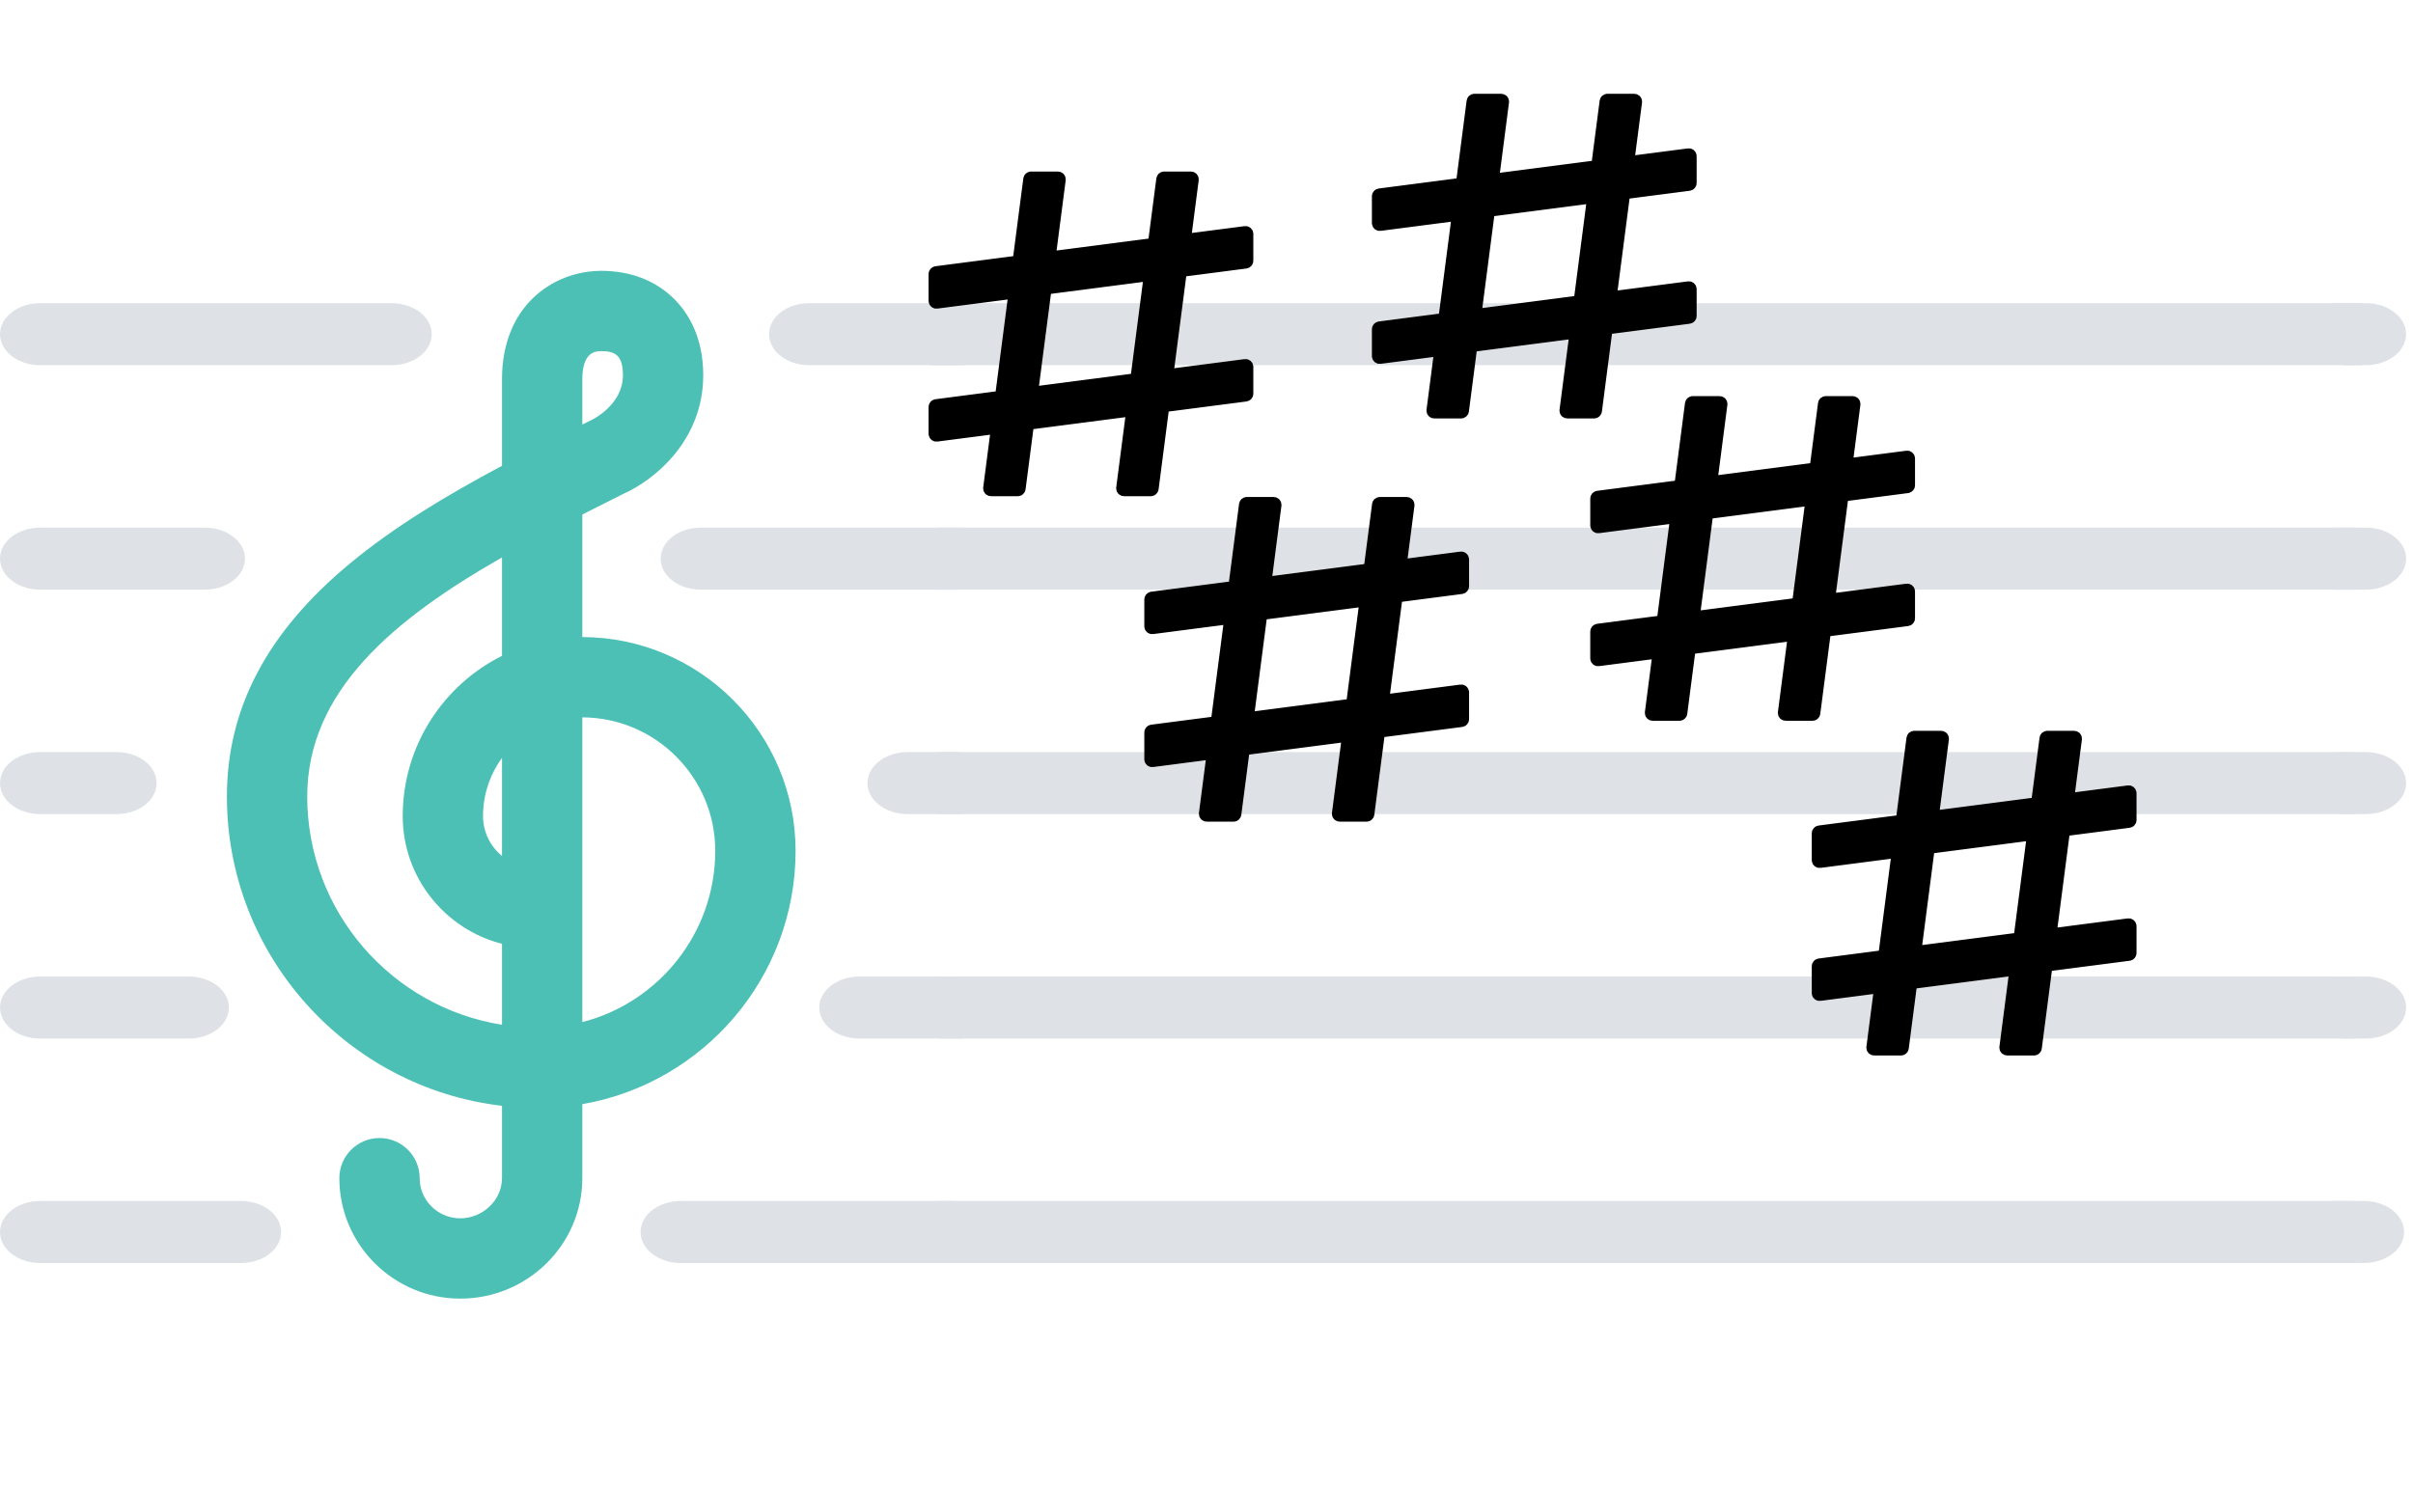
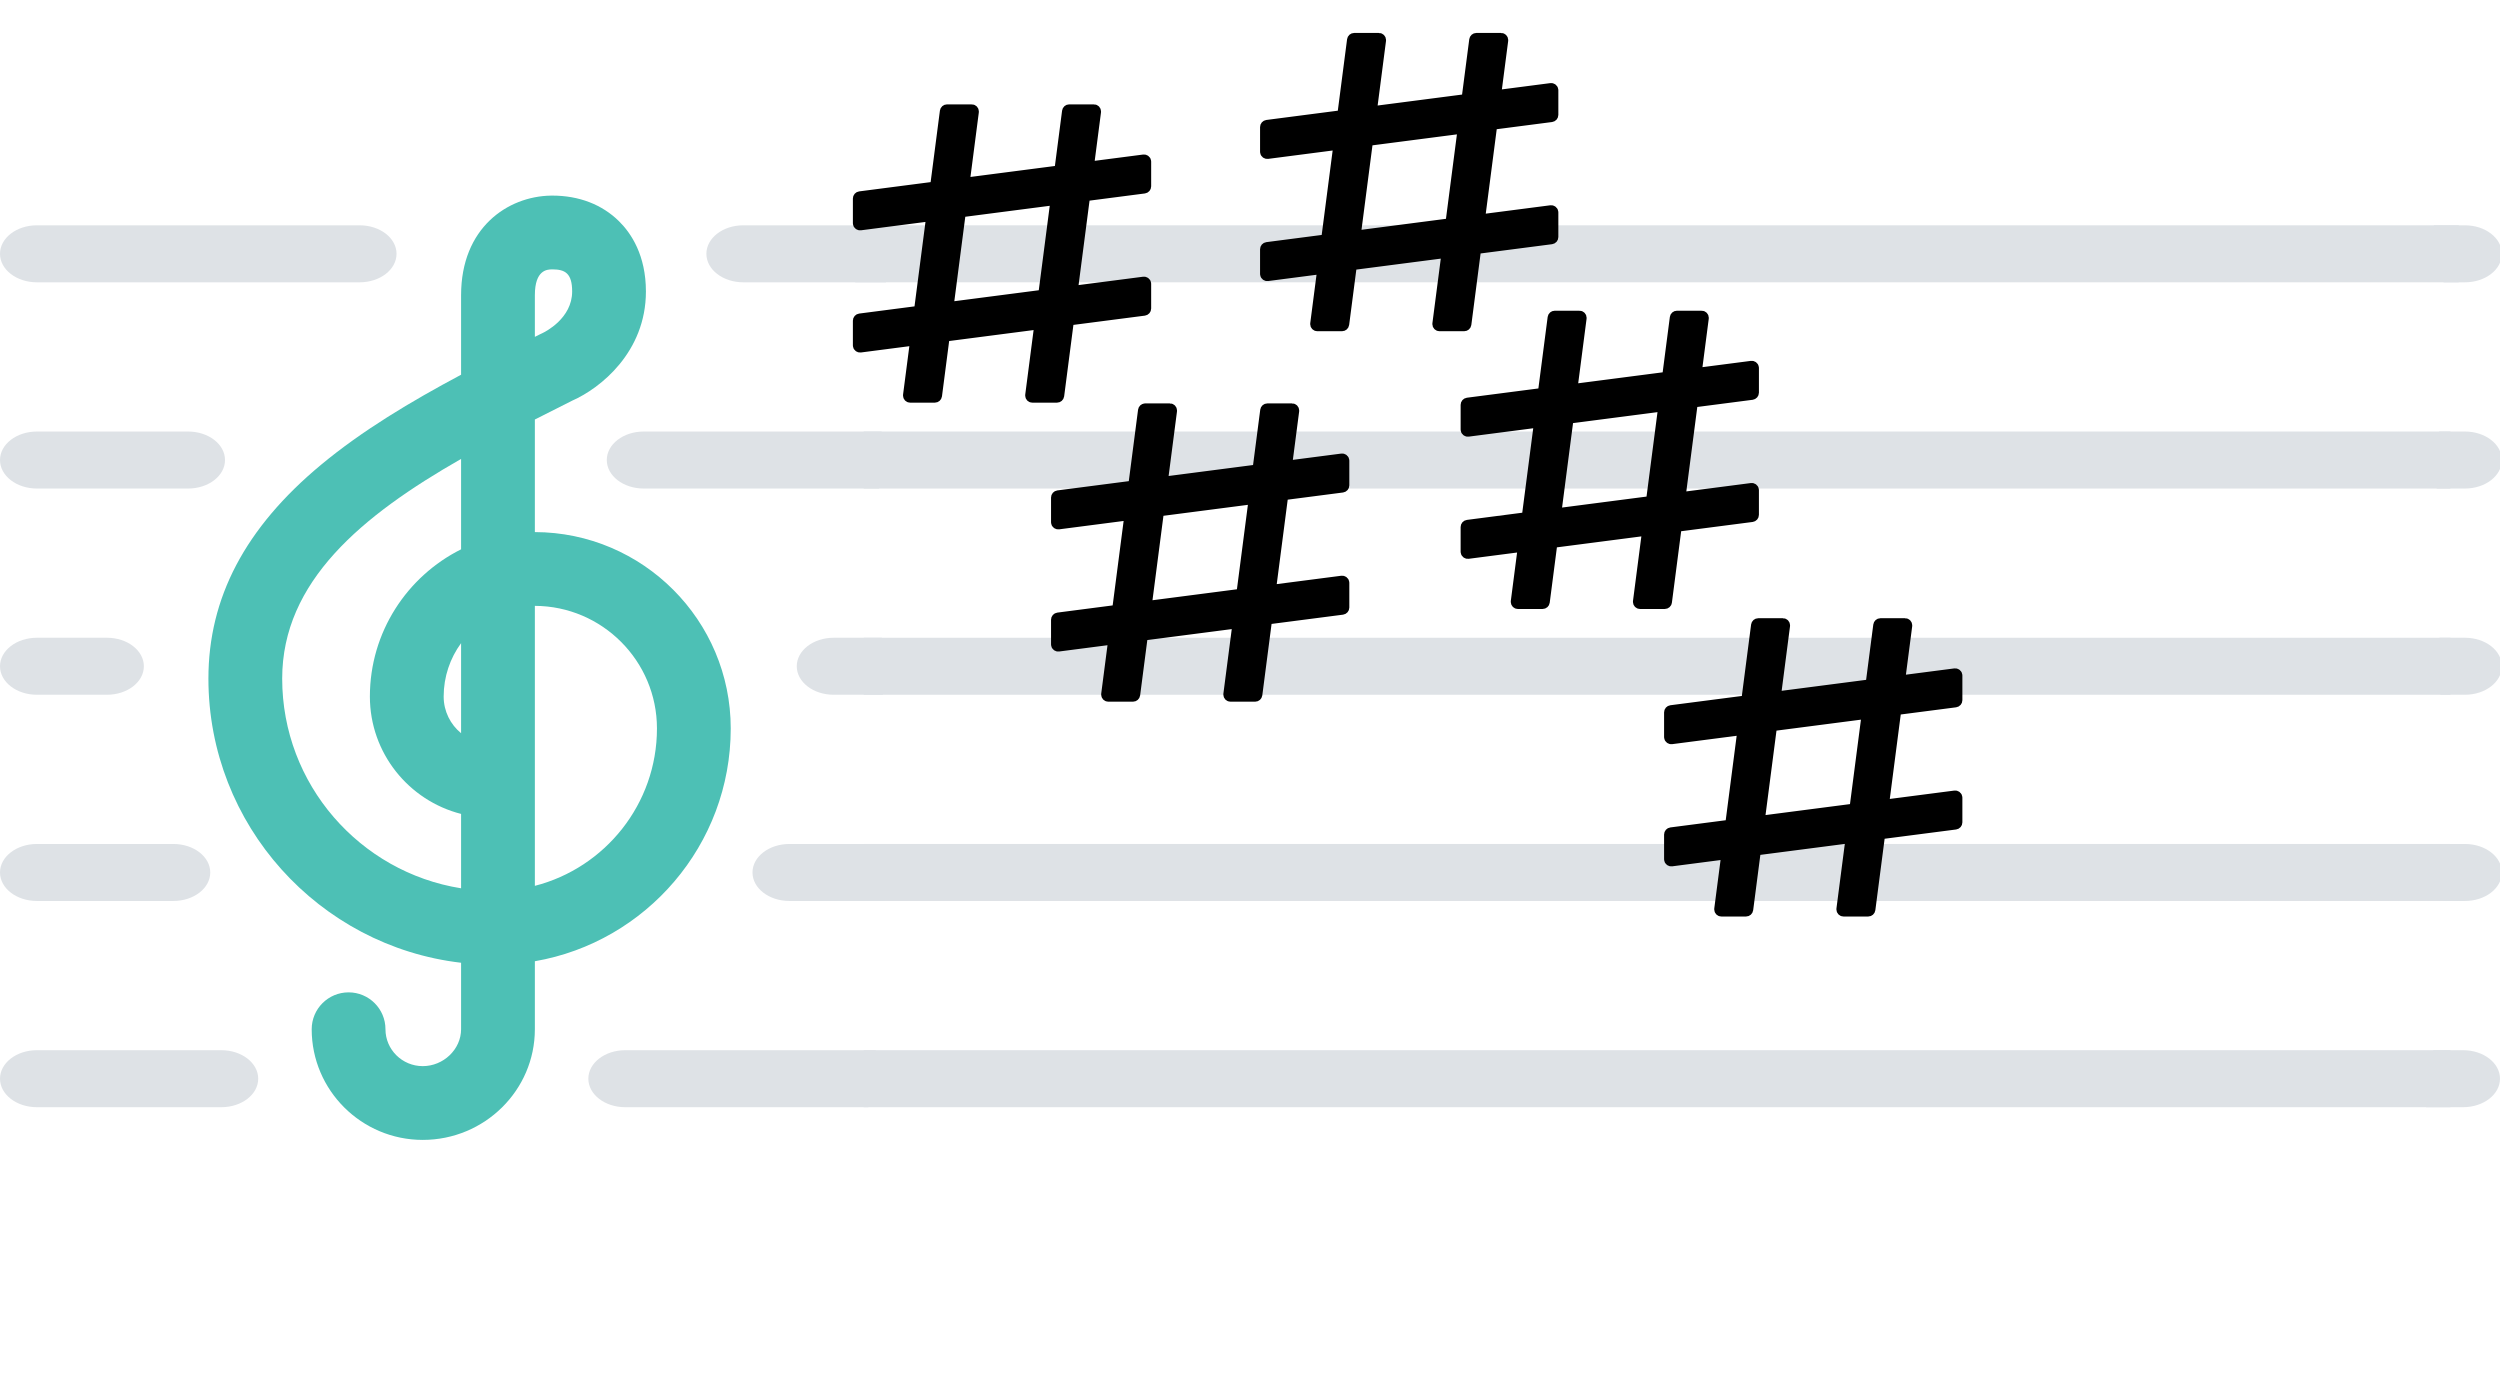
- <svg xmlns="http://www.w3.org/2000/svg" version="1.1" id="Capa_1" x="0px" y="0px" width="1397.14px" height="875.445px" viewBox="-20 -33.555 1397.14 875.445" enable-background="new -20 -33.555 1397.14 875.445" xml:space="preserve">
+ <svg xmlns="http://www.w3.org/2000/svg" version="1.1" id="Capa_1" x="0px" y="0px" width="1575.975px" height="875.445px" viewBox="-20 0 1575.975 875.445" enable-background="new -20 0 1575.975 875.445" xml:space="preserve">
  <g id="STAFF_2_">
    <g>
      <g>
        <g>
          <g>
-             <path fill="#DEE2E6" d="M1348.723,662.031h-18.794c-0.887,4.707-1.859,9.436-2.931,14.192       c-1.431,7.368-1.72,14.561-1.635,21.745h23.358c12.844,0,23.253-8.045,23.253-17.969S1361.566,662.031,1348.723,662.031z" />
-             <rect x="523.509" y="662.031" fill="#DEE2E6" width="819.58" height="35.938" />
-             <path fill="#DEE2E6" d="M529.14,676.224c1.07-4.757,2.044-9.485,2.931-14.192h-157.93c-12.843,0-23.254,8.045-23.254,17.969       s10.411,17.969,23.254,17.969h153.364C527.421,690.784,527.71,683.592,529.14,676.224z" />
-             <path fill="#DEE2E6" d="M119.519,662.031H3.253C-9.59,662.031-20,670.076-20,680s10.41,17.969,23.253,17.969h116.267       c12.843,0,23.253-8.045,23.253-17.969S132.362,662.031,119.519,662.031z" />
+             <path fill="#DEE2E6" d="M1532.723,662.031h-18.794c-0.887,4.707-1.859,9.436-2.931,14.191       c-1.432,7.368-1.721,14.562-1.636,21.745h23.358c12.844,0,23.253-8.045,23.253-17.969S1545.566,662.031,1532.723,662.031z" />
+             <rect x="524.473" y="662.031" fill="#DEE2E6" width="1000.28" height="35.938" />
+             <path fill="#DEE2E6" d="M529.14,676.224c1.07-4.757,2.044-9.484,2.931-14.191h-157.93c-12.843,0-23.254,8.045-23.254,17.969       s10.411,17.969,23.254,17.969h153.364C527.422,690.784,527.711,683.592,529.14,676.224z" />
+             <path fill="#DEE2E6" d="M119.519,662.031H3.253C-9.59,662.031-20,670.076-20,680s10.41,17.969,23.253,17.969H119.52       c12.843,0,23.253-8.045,23.253-17.969S132.362,662.031,119.519,662.031z" />
          </g>
          <g>
-             <path fill="#DEE2E6" d="M1349.885,532.031h-17.646c0.278,5.297,0.824,10.592,1.76,15.889       c0.771,6.706,1.275,13.383,1.542,20.049h14.345c12.843,0,23.253-8.044,23.253-17.969       C1373.139,540.076,1362.727,532.031,1349.885,532.031z" />
-             <rect x="523.509" y="532.031" fill="#DEE2E6" width="819.58" height="35.938" />
+             <path fill="#DEE2E6" d="M1533.885,532.031h-17.646c0.278,5.297,0.824,10.592,1.76,15.889       c0.771,6.706,1.275,13.383,1.543,20.049h14.345c12.843,0,23.253-8.044,23.253-17.969       C1557.139,540.076,1546.727,532.031,1533.885,532.031z" />
+             <rect x="524.473" y="532.031" fill="#DEE2E6" width="1000.28" height="35.938" />
            <path fill="#DEE2E6" d="M3.253,567.969h86.036c12.843,0,23.254-8.044,23.254-17.969c0-9.924-10.411-17.969-23.254-17.969H3.253       C-9.59,532.031-20,540.076-20,550C-20,559.925-9.59,567.969,3.253,567.969z" />
-             <path fill="#DEE2E6" d="M534.381,532.031h-56.765c-12.843,0-23.253,8.045-23.253,17.969c0,9.925,10.41,17.969,23.253,17.969       h60.065c-0.267-6.666-0.771-13.344-1.542-20.049C535.205,542.623,534.659,537.327,534.381,532.031z" />
+             <path fill="#DEE2E6" d="M534.382,532.031h-56.766c-12.843,0-23.253,8.045-23.253,17.969c0,9.925,10.41,17.969,23.253,17.969       h60.065c-0.268-6.666-0.771-13.344-1.542-20.049C535.205,542.623,534.659,537.327,534.382,532.031z" />
          </g>
          <g>
-             <path fill="#DEE2E6" d="M1349.885,402.031h-16.057c0.396,11.979,0.68,23.958,0.607,35.938h15.448       c12.843,0,23.253-8.045,23.253-17.969C1373.137,410.075,1362.727,402.031,1349.885,402.031z" />
-             <rect x="523.509" y="402.031" fill="#DEE2E6" width="819.58" height="35.937" />
-             <path fill="#DEE2E6" d="M3.253,437.969h44.182c12.843,0,23.253-8.045,23.253-17.969c0-9.925-10.41-17.969-23.253-17.969H3.253       C-9.59,402.031-20,410.076-20,420S-9.59,437.969,3.253,437.969z" />
+             <path fill="#DEE2E6" d="M1533.885,402.031h-16.058c0.396,11.979,0.681,23.958,0.607,35.938h15.448       c12.843,0,23.253-8.045,23.253-17.969C1557.137,410.075,1546.727,402.031,1533.885,402.031z" />
+             <rect x="524.473" y="402.031" fill="#DEE2E6" width="1000.28" height="35.937" />
+             <path fill="#DEE2E6" d="M3.253,437.969h44.183c12.843,0,23.253-8.045,23.253-17.969c0-9.925-10.41-17.969-23.253-17.969H3.253       C-9.59,402.031-20,410.076-20,420S-9.59,437.969,3.253,437.969z" />
            <path fill="#DEE2E6" d="M535.97,402.031h-30.449c-12.843,0-23.253,8.044-23.253,17.969c0,9.924,10.41,17.969,23.253,17.969       h31.058C536.65,425.989,536.366,414.01,535.97,402.031z" />
          </g>
          <g>
-             <path fill="#DEE2E6" d="M1349.885,272.031h-16.244c-1.058,11.979-1.519,23.958-1.607,35.938h17.853       c12.843,0,23.253-8.045,23.253-17.969S1362.727,272.031,1349.885,272.031z" />
-             <rect x="523.509" y="272.031" fill="#DEE2E6" width="819.58" height="35.938" />
-             <path fill="#DEE2E6" d="M3.253,307.969h95.338c12.844,0,23.254-8.045,23.254-17.969s-10.41-17.969-23.254-17.969H3.253       C-9.59,272.031-20,280.076-20,289.999C-20,299.923-9.59,307.969,3.253,307.969z" />
-             <path fill="#DEE2E6" d="M385.767,272.031c-12.843,0-23.253,8.044-23.253,17.969s10.41,17.969,23.253,17.969h148.407       c0.09-11.979,0.551-23.958,1.607-35.938H385.767L385.767,272.031z" />
+             <path fill="#DEE2E6" d="M1533.885,272.031h-16.244c-1.059,11.979-1.52,23.958-1.607,35.938h17.854       c12.843,0,23.253-8.045,23.253-17.969S1546.727,272.031,1533.885,272.031z" />
+             <rect x="524.473" y="272.031" fill="#DEE2E6" width="1000.28" height="35.938" />
+             <path fill="#DEE2E6" d="M3.253,307.969h95.338c12.845,0,23.255-8.045,23.255-17.969s-10.41-17.969-23.255-17.969H3.253       C-9.59,272.031-20,280.076-20,289.999C-20,299.923-9.59,307.969,3.253,307.969z" />
+             <path fill="#DEE2E6" d="M385.767,272.031c-12.843,0-23.253,8.044-23.253,17.969s10.41,17.969,23.253,17.969h148.407       c0.09-11.979,0.551-23.958,1.606-35.938H385.767L385.767,272.031z" />
          </g>
          <g>
-             <path fill="#DEE2E6" d="M1349.885,142.031h-19.688c1.429,2.806,2.526,5.65,2.801,8.608c1.758,9.056,2.813,18.179,3.374,27.329       h13.513c12.843,0,23.253-8.044,23.253-17.968C1373.138,150.076,1362.727,142.031,1349.885,142.031z" />
-             <rect x="519.139" y="142.031" fill="#DEE2E6" width="828.188" height="35.937" />
-             <path fill="#DEE2E6" d="M532.34,142.031h-83.789c-12.844,0-23.253,8.044-23.253,17.968c0,9.923,10.409,17.969,23.253,17.969       h89.964c-0.562-9.149-1.616-18.272-3.374-27.329C534.866,147.681,533.768,144.837,532.34,142.031z" />
-             <path fill="#DEE2E6" d="M3.253,177.968h203.465c12.844,0,23.254-8.044,23.254-17.969s-10.41-17.968-23.254-17.968H3.253       C-9.59,142.031-20,150.075-20,160S-9.59,177.968,3.253,177.968z" />
+             <path fill="#DEE2E6" d="M1533.885,142.031h-19.688c1.429,2.806,2.526,5.65,2.802,8.608c1.758,9.056,2.813,18.179,3.373,27.329       h13.514c12.843,0,23.253-8.044,23.253-17.968S1546.727,142.031,1533.885,142.031z" />
+             <rect x="519.139" y="142.031" fill="#DEE2E6" width="1010.785" height="35.937" />
+             <path fill="#DEE2E6" d="M532.341,142.031h-83.789c-12.844,0-23.253,8.044-23.253,17.968c0,9.923,10.409,17.969,23.253,17.969       h89.964c-0.563-9.149-1.616-18.272-3.374-27.329C534.866,147.681,533.768,144.837,532.341,142.031z" />
+             <path fill="#DEE2E6" d="M3.253,177.968h203.465c12.845,0,23.255-8.044,23.255-17.969s-10.41-17.968-23.255-17.968H3.253       C-9.59,142.031-20,150.075-20,160S-9.59,177.968,3.253,177.968z" />
          </g>
        </g>
      </g>
    </g>
  </g>
-   <path id="CLEF_2_" fill="#4DC0B5" d="M440.645,459.21c0-68.152-55.359-123.619-123.475-123.789V264.45  c7.865-4.009,15.778-7.983,23.667-11.941c17.585-7.753,46.344-30.54,46.344-68.746c0-22.784-9.236-36.675-16.984-44.315  c-10.709-10.563-25.26-16.144-42.081-16.144c-0.272,0-0.545,0.005-0.878,0.012c-27.247,0.464-56.573,20.307-56.573,62.772v50.13  c-31.739,16.932-62.357,35.229-88.325,56.812c-47.748,39.69-70.959,83.773-70.959,134.761c0,92.321,69.726,168.662,159.284,179.12  v41.915c0,12.604-11.064,23.253-24.164,23.253c-12.961,0-23.505-10.432-23.505-23.253c0-12.843-10.41-23.254-23.253-23.254  s-23.254,10.411-23.254,23.254c0,38.465,31.407,69.759,70.012,69.759c38.967,0,70.671-31.294,70.671-69.759v-42.869  C387.202,593.846,440.645,532.649,440.645,459.21z M270.664,462.209c-6.699-5.477-10.984-13.8-10.984-23.105  c0-12.573,4.081-24.214,10.984-33.663V462.209z M270.664,346.289c-34.053,17.016-57.491,52.229-57.491,92.813  c0,35.592,24.483,65.567,57.491,73.984v46.885c-63.83-10.129-112.776-65.546-112.776-132.181  c0-61.271,50.313-102.81,112.776-138.491V346.289z M317.171,186.088c0-16.087,7.89-16.221,10.794-16.271l0.282-0.006  c7.873,0.024,12.43,2.348,12.43,13.952c0,16.983-17.041,25.446-18.865,26.301c-0.541,0.218-0.677,0.298-1.25,0.586  c-1.131,0.566-2.26,1.135-3.391,1.702V186.088z M317.171,558.427v-176.5c42.472,0.169,76.968,34.772,76.968,77.282  C394.138,506.9,361.372,547.082,317.171,558.427z" />
+   <path id="CLEF_2_" fill="#4DC0B5" d="M440.645,459.21c0-68.152-55.359-123.619-123.475-123.789V264.45  c7.864-4.009,15.777-7.983,23.667-11.941c17.585-7.753,46.344-30.54,46.344-68.746c0-22.784-9.236-36.675-16.984-44.315  c-10.709-10.563-25.26-16.144-42.081-16.144c-0.271,0-0.545,0.005-0.878,0.012c-27.247,0.464-56.573,20.307-56.573,62.772v50.13  c-31.739,16.932-62.356,35.229-88.325,56.813c-47.748,39.69-70.959,83.773-70.959,134.761c0,92.321,69.727,168.662,159.284,179.12  v41.915c0,12.604-11.063,23.253-24.164,23.253c-12.961,0-23.505-10.433-23.505-23.253c0-12.843-10.41-23.254-23.253-23.254  s-23.254,10.411-23.254,23.254c0,38.465,31.407,69.759,70.012,69.759c38.967,0,70.672-31.294,70.672-69.759v-42.869  C387.202,593.846,440.645,532.649,440.645,459.21z M270.664,462.209c-6.699-5.477-10.983-13.8-10.983-23.105  c0-12.572,4.081-24.214,10.983-33.662V462.209z M270.664,346.289c-34.053,17.016-57.491,52.229-57.491,92.813  c0,35.593,24.483,65.567,57.491,73.984v46.885c-63.83-10.129-112.775-65.546-112.775-132.181  c0-61.271,50.313-102.81,112.775-138.491V346.289z M317.172,186.088c0-16.087,7.89-16.221,10.794-16.271l0.281-0.006  c7.873,0.024,12.431,2.348,12.431,13.952c0,16.983-17.041,25.446-18.865,26.301c-0.541,0.218-0.677,0.298-1.25,0.586  c-1.131,0.566-2.26,1.135-3.391,1.702V186.088L317.172,186.088z M317.172,558.427v-176.5c42.472,0.169,76.968,34.772,76.968,77.282  C394.138,506.9,361.372,547.082,317.172,558.427z" />
  <g id="SHARPS">
-     <path stroke="#000000" stroke-width="7" stroke-linecap="round" stroke-linejoin="round" stroke-miterlimit="10" d="M701.3,118.476   c0.506-0.069,0.883-0.502,0.883-1.008v-15.563c0-0.615-0.538-1.083-1.142-1.006l-35.005,4.54l4.546-34.999   c0.078-0.609-0.395-1.148-1.009-1.148H654.01c-0.508,0-0.938,0.382-1.007,0.886l-4.882,37.587l-60.413,7.839l5.857-45.163   c0.082-0.609-0.395-1.148-1.008-1.148h-15.564c-0.509,0-0.941,0.382-1.01,0.886l-6.197,47.753l-47.751,6.195   c-0.505,0.068-0.884,0.497-0.884,1.008v15.562c0,0.616,0.541,1.089,1.147,1.01l45.165-5.859l-7.836,60.415l-37.592,4.881   c-0.505,0.067-0.884,0.497-0.884,1.008v15.563c0,0.613,0.541,1.088,1.147,1.006l34.999-4.542l-4.542,35.002   c-0.077,0.608,0.393,1.148,1.007,1.148h15.564c0.508,0,0.942-0.383,1.009-0.889l4.877-37.586l60.417-7.842l-5.858,45.169   c-0.081,0.608,0.394,1.148,1.008,1.148h15.563c0.509,0,0.945-0.383,1.012-0.889l6.19-47.753l47.756-6.191   c0.509-0.071,0.882-0.498,0.882-1.011v-15.564c0-0.608-0.537-1.088-1.141-1.009l-45.173,5.858l7.843-60.415L701.3,118.476z    M637.959,186.095l-60.422,7.845l7.843-60.42l60.418-7.842L637.959,186.095z" />
-     <path stroke="#000000" stroke-width="7" stroke-linecap="round" stroke-linejoin="round" stroke-miterlimit="10" d="   M826.216,306.984c0.5-0.069,0.882-0.498,0.882-1.008v-15.563c0-0.615-0.544-1.083-1.146-1.006l-35,4.54l4.546-34.998   c0.075-0.609-0.395-1.146-1.009-1.146h-15.563c-0.508,0-0.944,0.379-1.009,0.883l-4.881,37.587l-60.411,7.843l5.856-45.167   c0.082-0.609-0.395-1.147-1.012-1.147h-15.563c-0.506,0-0.938,0.38-1.007,0.884l-6.197,47.754l-47.752,6.194   c-0.503,0.068-0.883,0.497-0.883,1.008v15.562c0,0.617,0.541,1.089,1.148,1.012l45.164-5.862l-7.841,60.416l-37.589,4.885   c-0.503,0.063-0.883,0.493-0.883,1.005v15.562c0,0.617,0.541,1.089,1.148,1.007l34.996-4.543l-4.543,35.003   c-0.072,0.604,0.392,1.147,1.009,1.147h15.563c0.508,0,0.946-0.383,1.013-0.891l4.877-37.584l60.411-7.842l-5.856,45.17   c-0.082,0.604,0.396,1.147,1.012,1.147h15.563c0.508,0,0.938-0.383,1.004-0.891l6.198-47.752l47.755-6.191   c0.506-0.068,0.883-0.499,0.883-1.01v-15.563c0-0.612-0.545-1.087-1.146-1.008l-45.167,5.858l7.843-60.414L826.216,306.984z    M762.868,374.604l-60.415,7.844l7.844-60.42l60.417-7.839L762.868,374.604z" />
-     <path stroke="#000000" stroke-width="7" stroke-linecap="round" stroke-linejoin="round" stroke-miterlimit="10" d="   M957.982,73.451c0.504-0.069,0.882-0.501,0.882-1.008V56.879c0-0.615-0.537-1.086-1.141-1.009l-35.005,4.543l4.546-35.001   c0.078-0.606-0.395-1.146-1.01-1.146h-15.563c-0.508,0-0.938,0.382-1.008,0.884l-4.882,37.589l-60.411,7.84l5.857-45.166   c0.081-0.606-0.396-1.146-1.013-1.146h-15.563c-0.506,0-0.938,0.382-1.006,0.883l-6.197,47.753L778.718,79.1   c-0.504,0.07-0.884,0.495-0.884,1.009v15.562c0,0.613,0.542,1.089,1.148,1.01l45.164-5.86l-7.841,60.415l-37.588,4.881   c-0.504,0.063-0.884,0.497-0.884,1.005v15.562c0,0.617,0.542,1.089,1.148,1.01l34.995-4.546l-4.535,35.002   c-0.076,0.607,0.385,1.151,1.002,1.151h15.563c0.508,0,0.946-0.382,1.013-0.89l4.877-37.588l60.419-7.839l-5.864,45.166   c-0.081,0.607,0.396,1.151,1.012,1.151h15.563c0.509,0,0.94-0.382,1.012-0.89l6.19-47.753l47.756-6.194   c0.505-0.068,0.882-0.495,0.882-1.01v-15.563c0-0.611-0.537-1.087-1.141-1.008l-45.173,5.857l7.843-60.414L957.982,73.451z    M894.641,141.066l-60.422,7.848l7.844-60.42l60.418-7.843L894.641,141.066z" />
-     <path stroke="#000000" stroke-width="7" stroke-linecap="round" stroke-linejoin="round" stroke-miterlimit="10" d="   M1084.421,248.55c0.508-0.071,0.887-0.502,0.887-1.011v-15.564c0-0.611-0.541-1.083-1.146-1.006l-35.004,4.54l4.545-34.998   c0.078-0.608-0.394-1.145-1.009-1.145h-15.563c-0.509,0-0.938,0.382-1.002,0.882l-4.881,37.59l-60.419,7.84l5.857-45.167   c0.082-0.608-0.396-1.145-1.009-1.145h-15.562c-0.512,0-0.943,0.382-1.011,0.882l-6.198,47.754l-47.752,6.194   c-0.503,0.072-0.883,0.497-0.883,1.011v15.562c0,0.613,0.541,1.089,1.148,1.01l45.163-5.86l-7.84,60.415l-37.589,4.881   c-0.503,0.063-0.883,0.497-0.883,1.005v15.562c0,0.617,0.541,1.089,1.148,1.007l34.996-4.543l-4.536,35.001   c-0.077,0.608,0.393,1.153,1.002,1.153h15.563c0.515,0,0.944-0.382,1.011-0.893l4.877-37.585l60.42-7.839l-5.857,45.165   c-0.082,0.608,0.391,1.153,1.004,1.153h15.563c0.51,0,0.947-0.382,1.012-0.893l6.194-47.752l47.753-6.192   c0.512-0.068,0.886-0.499,0.886-1.01v-15.563c0-0.612-0.541-1.087-1.146-1.008l-45.172,5.857l7.842-60.414L1084.421,248.55z    M1021.082,316.166l-60.424,7.846l7.844-60.419l60.419-7.843L1021.082,316.166z" />
-     <path stroke="#000000" stroke-width="7" stroke-linecap="round" stroke-linejoin="round" stroke-miterlimit="10" d="   M1212.673,442.409c0.506-0.068,0.888-0.499,0.888-1.011v-15.561c0-0.615-0.544-1.083-1.148-1.006l-35,4.539l4.541-34.998   c0.078-0.609-0.394-1.149-1.007-1.149h-15.562c-0.512,0-0.941,0.382-1.005,0.886l-4.88,37.586l-60.42,7.84l5.857-45.163   c0.082-0.609-0.394-1.149-1.005-1.149h-15.563c-0.514,0-0.946,0.382-1.015,0.886l-6.193,47.75l-47.755,6.198   c-0.505,0.068-0.884,0.493-0.884,1.005v15.564c0,0.612,0.541,1.088,1.148,1.011l45.163-5.86L1071,520.197l-37.593,4.882   c-0.505,0.063-0.884,0.493-0.884,1.001v15.563c0,0.616,0.541,1.092,1.148,1.011l35.003-4.547l-4.543,35.005   c-0.077,0.608,0.393,1.15,1.004,1.15h15.566c0.51,0,0.939-0.38,1.006-0.894l4.877-37.586l60.42-7.841l-5.857,45.17   c-0.082,0.608,0.391,1.15,1.004,1.15h15.563c0.512,0,0.946-0.38,1.011-0.894l6.197-47.753l47.75-6.188   c0.512-0.068,0.889-0.502,0.889-1.014v-15.563c0-0.612-0.545-1.083-1.148-1.005l-45.166,5.857l7.838-60.417L1212.673,442.409z    M1149.332,510.028l-60.423,7.843l7.843-60.418l60.422-7.844L1149.332,510.028z" />
-     <path display="none" stroke="#000000" stroke-width="7" stroke-linecap="round" stroke-linejoin="round" stroke-miterlimit="10" d="   M1324.268,184.815c0.501-0.068,0.883-0.501,0.883-1.008v-15.563c0-0.615-0.544-1.083-1.147-1.006l-34.999,4.54l4.54-34.999   c0.076-0.609-0.388-1.148-1.003-1.148h-15.563c-0.511,0-0.945,0.382-1.009,0.886l-4.881,37.587l-60.417,7.839l5.855-45.163   c0.085-0.609-0.388-1.148-1.005-1.148h-15.563c-0.507,0-0.94,0.382-1.014,0.886l-6.19,47.752l-47.752,6.196   c-0.509,0.068-0.884,0.496-0.884,1.008v15.561c0,0.617,0.535,1.089,1.143,1.011l45.17-5.86l-7.84,60.415l-37.589,4.881   c-0.509,0.067-0.884,0.497-0.884,1.007v15.563c0,0.613,0.535,1.089,1.143,1.007l35.002-4.543l-4.543,35.001   c-0.077,0.608,0.393,1.149,1.01,1.149h15.563c0.508,0,0.939-0.383,1.009-0.89l4.876-37.588l60.416-7.84l-5.857,45.168   c-0.082,0.608,0.397,1.149,1.012,1.149h15.561c0.511,0,0.941-0.383,1.007-0.89l6.198-47.753l47.755-6.191   c0.506-0.071,0.882-0.498,0.882-1.013v-15.563c0-0.608-0.544-1.087-1.147-1.008l-45.166,5.857l7.843-60.414L1324.268,184.815z    M1260.922,252.435l-60.415,7.844l7.837-60.419l60.424-7.843L1260.922,252.435z" />
+     <path stroke="#000000" stroke-width="7" stroke-linecap="round" stroke-linejoin="round" stroke-miterlimit="10" d="   M701.301,118.476c0.506-0.069,0.883-0.502,0.883-1.008v-15.563c0-0.615-0.538-1.083-1.143-1.006l-35.005,4.54l4.546-34.999   c0.078-0.609-0.395-1.148-1.009-1.148H654.01c-0.508,0-0.938,0.382-1.007,0.886l-4.883,37.587l-60.413,7.839l5.857-45.163   c0.082-0.609-0.395-1.148-1.008-1.148h-15.564c-0.509,0-0.94,0.382-1.01,0.886l-6.197,47.753l-47.751,6.195   c-0.505,0.068-0.884,0.497-0.884,1.008v15.563c0,0.616,0.541,1.089,1.147,1.01l45.165-5.859l-7.837,60.415l-37.592,4.881   c-0.505,0.067-0.884,0.497-0.884,1.008v15.563c0,0.613,0.541,1.088,1.147,1.006l34.999-4.542l-4.542,35.002   c-0.077,0.608,0.393,1.148,1.007,1.148h15.563c0.509,0,0.942-0.383,1.009-0.889l4.878-37.586l60.417-7.842l-5.858,45.169   c-0.081,0.608,0.394,1.148,1.008,1.148h15.563c0.509,0,0.944-0.383,1.012-0.889l6.19-47.753l47.756-6.191   c0.509-0.071,0.882-0.498,0.882-1.011v-15.564c0-0.608-0.537-1.088-1.141-1.009l-45.174,5.858l7.844-60.415L701.301,118.476z    M637.96,186.095l-60.423,7.845l7.844-60.42l60.418-7.842L637.96,186.095z" />
+     <path stroke="#000000" stroke-width="7" stroke-linecap="round" stroke-linejoin="round" stroke-miterlimit="10" d="   M826.217,306.984c0.5-0.069,0.882-0.498,0.882-1.008v-15.563c0-0.615-0.544-1.083-1.146-1.006l-35,4.54l4.547-34.998   c0.074-0.609-0.396-1.146-1.01-1.146h-15.563c-0.508,0-0.944,0.379-1.009,0.883l-4.882,37.587l-60.41,7.843l5.855-45.167   c0.082-0.609-0.395-1.147-1.012-1.147h-15.563c-0.506,0-0.938,0.38-1.007,0.884l-6.197,47.754l-47.752,6.194   c-0.503,0.068-0.883,0.497-0.883,1.008v15.562c0,0.617,0.541,1.089,1.148,1.012l45.164-5.862l-7.842,60.416l-37.589,4.885   c-0.503,0.063-0.883,0.493-0.883,1.005v15.562c0,0.617,0.541,1.089,1.148,1.008l34.996-4.544l-4.543,35.004   c-0.072,0.604,0.392,1.146,1.009,1.146h15.563c0.508,0,0.946-0.383,1.014-0.891l4.877-37.584l60.41-7.842l-5.855,45.17   c-0.082,0.604,0.396,1.146,1.012,1.146h15.563c0.508,0,0.938-0.383,1.004-0.891l6.198-47.752l47.755-6.191   c0.506-0.068,0.883-0.499,0.883-1.01v-15.563c0-0.612-0.545-1.087-1.146-1.008l-45.167,5.858l7.844-60.414L826.217,306.984z    M762.868,374.604l-60.415,7.844l7.845-60.42l60.417-7.839L762.868,374.604z" />
+     <path stroke="#000000" stroke-width="7" stroke-linecap="round" stroke-linejoin="round" stroke-miterlimit="10" d="   M957.982,73.451c0.504-0.069,0.882-0.501,0.882-1.008V56.879c0-0.615-0.537-1.086-1.141-1.009l-35.005,4.543l4.546-35.001   c0.078-0.606-0.396-1.146-1.01-1.146h-15.563c-0.508,0-0.938,0.382-1.008,0.884l-4.882,37.589l-60.411,7.84l5.856-45.166   c0.081-0.606-0.396-1.146-1.013-1.146h-15.563c-0.507,0-0.938,0.382-1.007,0.883l-6.196,47.753l-47.75,6.197   c-0.504,0.07-0.884,0.495-0.884,1.009v15.562c0,0.613,0.542,1.089,1.147,1.01l45.164-5.86l-7.841,60.415l-37.588,4.881   c-0.504,0.063-0.884,0.497-0.884,1.005v15.562c0,0.617,0.542,1.089,1.147,1.01l34.995-4.546l-4.535,35.002   c-0.076,0.607,0.385,1.151,1.002,1.151h15.563c0.508,0,0.945-0.382,1.013-0.89l4.877-37.588l60.419-7.839l-5.864,45.166   c-0.081,0.607,0.396,1.151,1.013,1.151h15.563c0.509,0,0.94-0.382,1.013-0.89l6.189-47.753l47.756-6.194   c0.505-0.068,0.882-0.495,0.882-1.01v-15.563c0-0.611-0.536-1.087-1.141-1.008l-45.173,5.857l7.843-60.414L957.982,73.451z    M894.641,141.066l-60.422,7.848l7.844-60.42l60.418-7.843L894.641,141.066z" />
+     <path stroke="#000000" stroke-width="7" stroke-linecap="round" stroke-linejoin="round" stroke-miterlimit="10" d="   M1084.422,248.55c0.508-0.071,0.887-0.502,0.887-1.011v-15.564c0-0.611-0.541-1.083-1.146-1.006l-35.004,4.54l4.545-34.998   c0.078-0.608-0.394-1.145-1.009-1.145h-15.563c-0.51,0-0.938,0.382-1.002,0.882l-4.881,37.59l-60.42,7.84l5.857-45.167   c0.082-0.608-0.396-1.145-1.009-1.145h-15.563c-0.512,0-0.942,0.382-1.011,0.882l-6.198,47.754l-47.752,6.194   c-0.503,0.072-0.883,0.497-0.883,1.011v15.562c0,0.613,0.541,1.089,1.148,1.01l45.163-5.86l-7.841,60.415l-37.589,4.881   c-0.503,0.063-0.883,0.497-0.883,1.005v15.562c0,0.617,0.541,1.089,1.148,1.007l34.996-4.543l-4.536,35.001   c-0.077,0.608,0.393,1.153,1.002,1.153h15.563c0.516,0,0.944-0.382,1.011-0.893l4.877-37.585l60.421-7.839l-5.857,45.165   c-0.082,0.608,0.391,1.153,1.004,1.153h15.563c0.51,0,0.946-0.382,1.012-0.893l6.193-47.752l47.754-6.192   c0.512-0.068,0.886-0.499,0.886-1.01v-15.563c0-0.612-0.541-1.087-1.146-1.008l-45.172,5.857l7.843-60.414L1084.422,248.55z    M1021.082,316.166l-60.424,7.846l7.845-60.419l60.418-7.843L1021.082,316.166z" />
+     <path stroke="#000000" stroke-width="7" stroke-linecap="round" stroke-linejoin="round" stroke-miterlimit="10" d="   M1212.674,442.409c0.506-0.068,0.888-0.499,0.888-1.011v-15.562c0-0.615-0.544-1.083-1.148-1.006l-35,4.539l4.541-34.998   c0.078-0.609-0.394-1.149-1.007-1.149h-15.562c-0.512,0-0.941,0.382-1.005,0.886l-4.88,37.586l-60.421,7.84l5.857-45.163   c0.082-0.609-0.394-1.149-1.005-1.149h-15.563c-0.514,0-0.945,0.382-1.015,0.886l-6.193,47.75l-47.755,6.197   c-0.505,0.068-0.884,0.493-0.884,1.006v15.563c0,0.612,0.541,1.088,1.148,1.011l45.162-5.859l-7.832,60.42l-37.594,4.882   c-0.505,0.063-0.884,0.493-0.884,1.001v15.563c0,0.616,0.541,1.093,1.147,1.012l35.004-4.547l-4.543,35.005   c-0.077,0.607,0.393,1.149,1.004,1.149h15.565c0.511,0,0.939-0.38,1.007-0.894l4.877-37.586l60.42-7.841l-5.857,45.17   c-0.082,0.607,0.391,1.149,1.004,1.149h15.563c0.512,0,0.945-0.38,1.011-0.894l6.197-47.753l47.75-6.188   c0.512-0.067,0.889-0.502,0.889-1.014V502.85c0-0.612-0.545-1.084-1.148-1.006l-45.166,5.857l7.839-60.417L1212.674,442.409z    M1149.333,510.028l-60.424,7.843l7.844-60.418l60.422-7.844L1149.333,510.028z" />
+     <path display="none" stroke="#000000" stroke-width="7" stroke-linecap="round" stroke-linejoin="round" stroke-miterlimit="10" d="   M1324.268,184.815c0.501-0.068,0.883-0.501,0.883-1.008v-15.563c0-0.615-0.544-1.083-1.146-1.006l-34.999,4.54l4.54-34.999   c0.076-0.609-0.389-1.148-1.004-1.148h-15.563c-0.511,0-0.945,0.382-1.009,0.886l-4.881,37.587l-60.417,7.839l5.854-45.163   c0.085-0.609-0.388-1.148-1.005-1.148h-15.563c-0.508,0-0.94,0.382-1.015,0.886l-6.189,47.752l-47.752,6.196   c-0.51,0.068-0.885,0.496-0.885,1.008v15.561c0,0.617,0.535,1.089,1.144,1.011l45.17-5.86l-7.84,60.415l-37.589,4.881   c-0.51,0.067-0.885,0.497-0.885,1.007v15.563c0,0.613,0.535,1.089,1.144,1.007l35.002-4.543l-4.543,35.001   c-0.077,0.608,0.393,1.149,1.01,1.149h15.563c0.509,0,0.939-0.383,1.01-0.89l4.876-37.588l60.416-7.84l-5.857,45.168   c-0.082,0.608,0.397,1.149,1.012,1.149h15.562c0.511,0,0.941-0.383,1.007-0.89l6.198-47.753l47.755-6.191   c0.506-0.071,0.882-0.498,0.882-1.013v-15.563c0-0.608-0.544-1.087-1.146-1.008l-45.166,5.857l7.843-60.414L1324.268,184.815z    M1260.923,252.435l-60.415,7.844l7.837-60.419l60.424-7.843L1260.923,252.435z" />
  </g>
  <g id="FLATS">
</g>
</svg>
